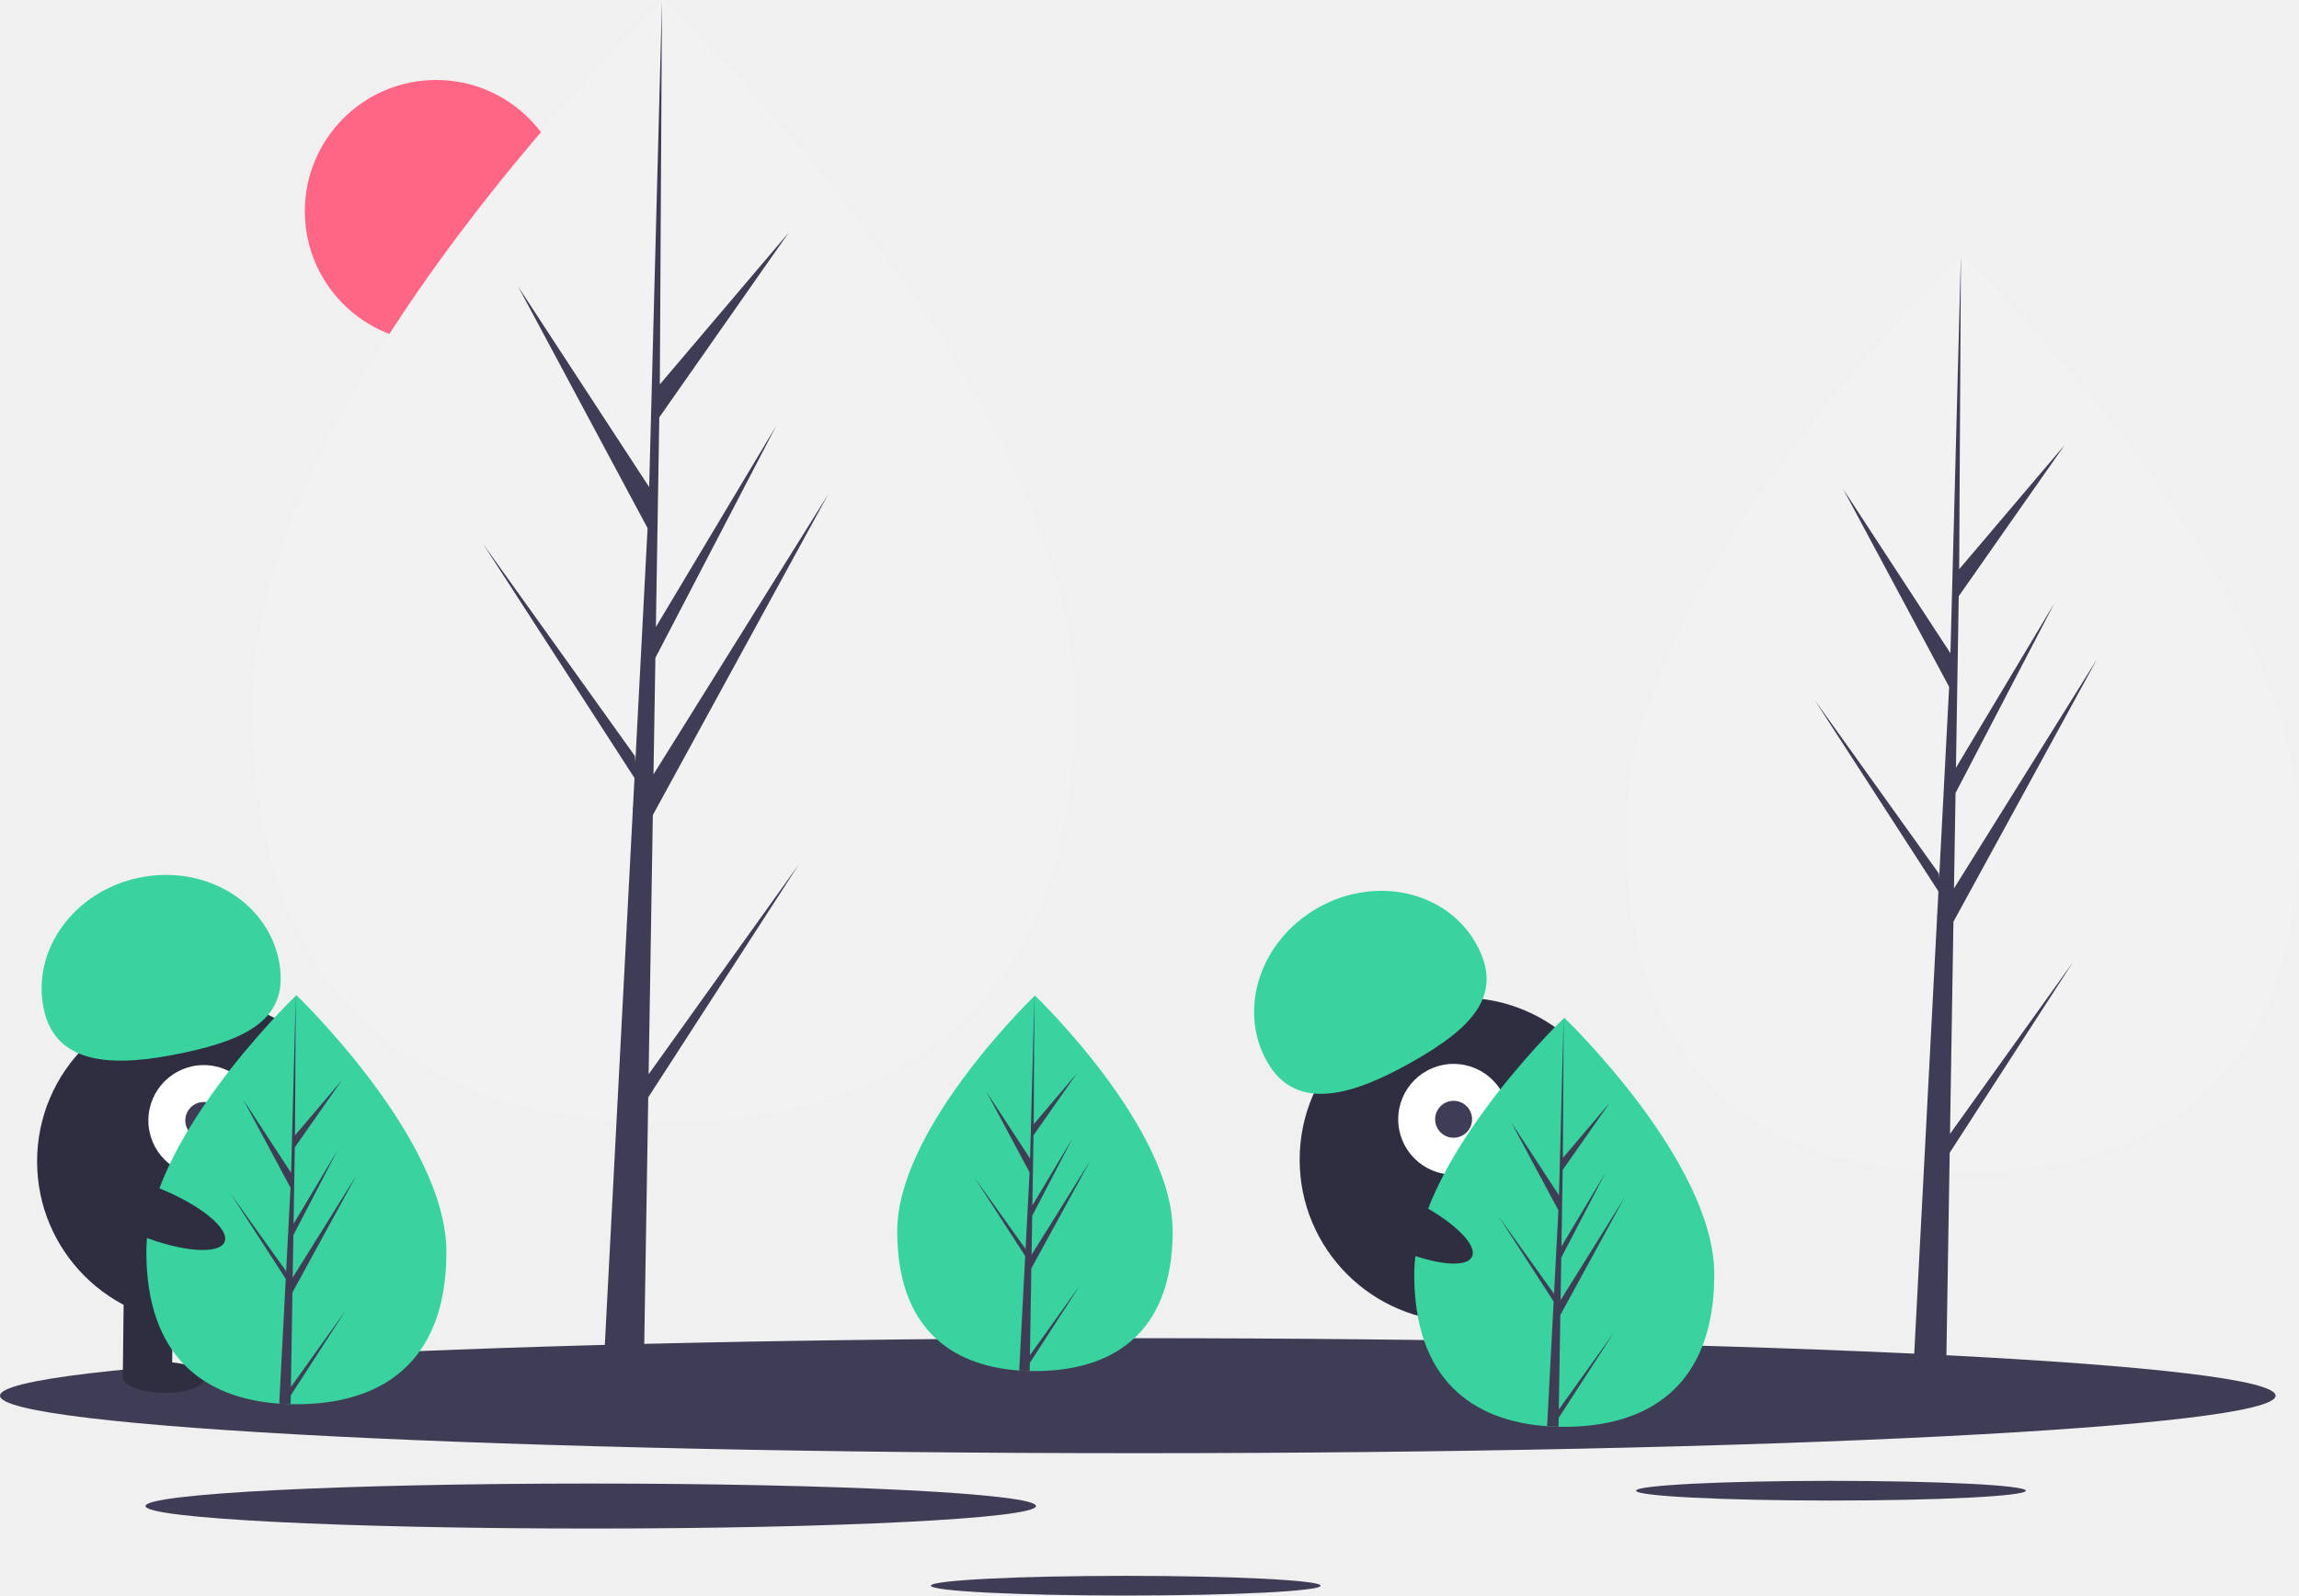
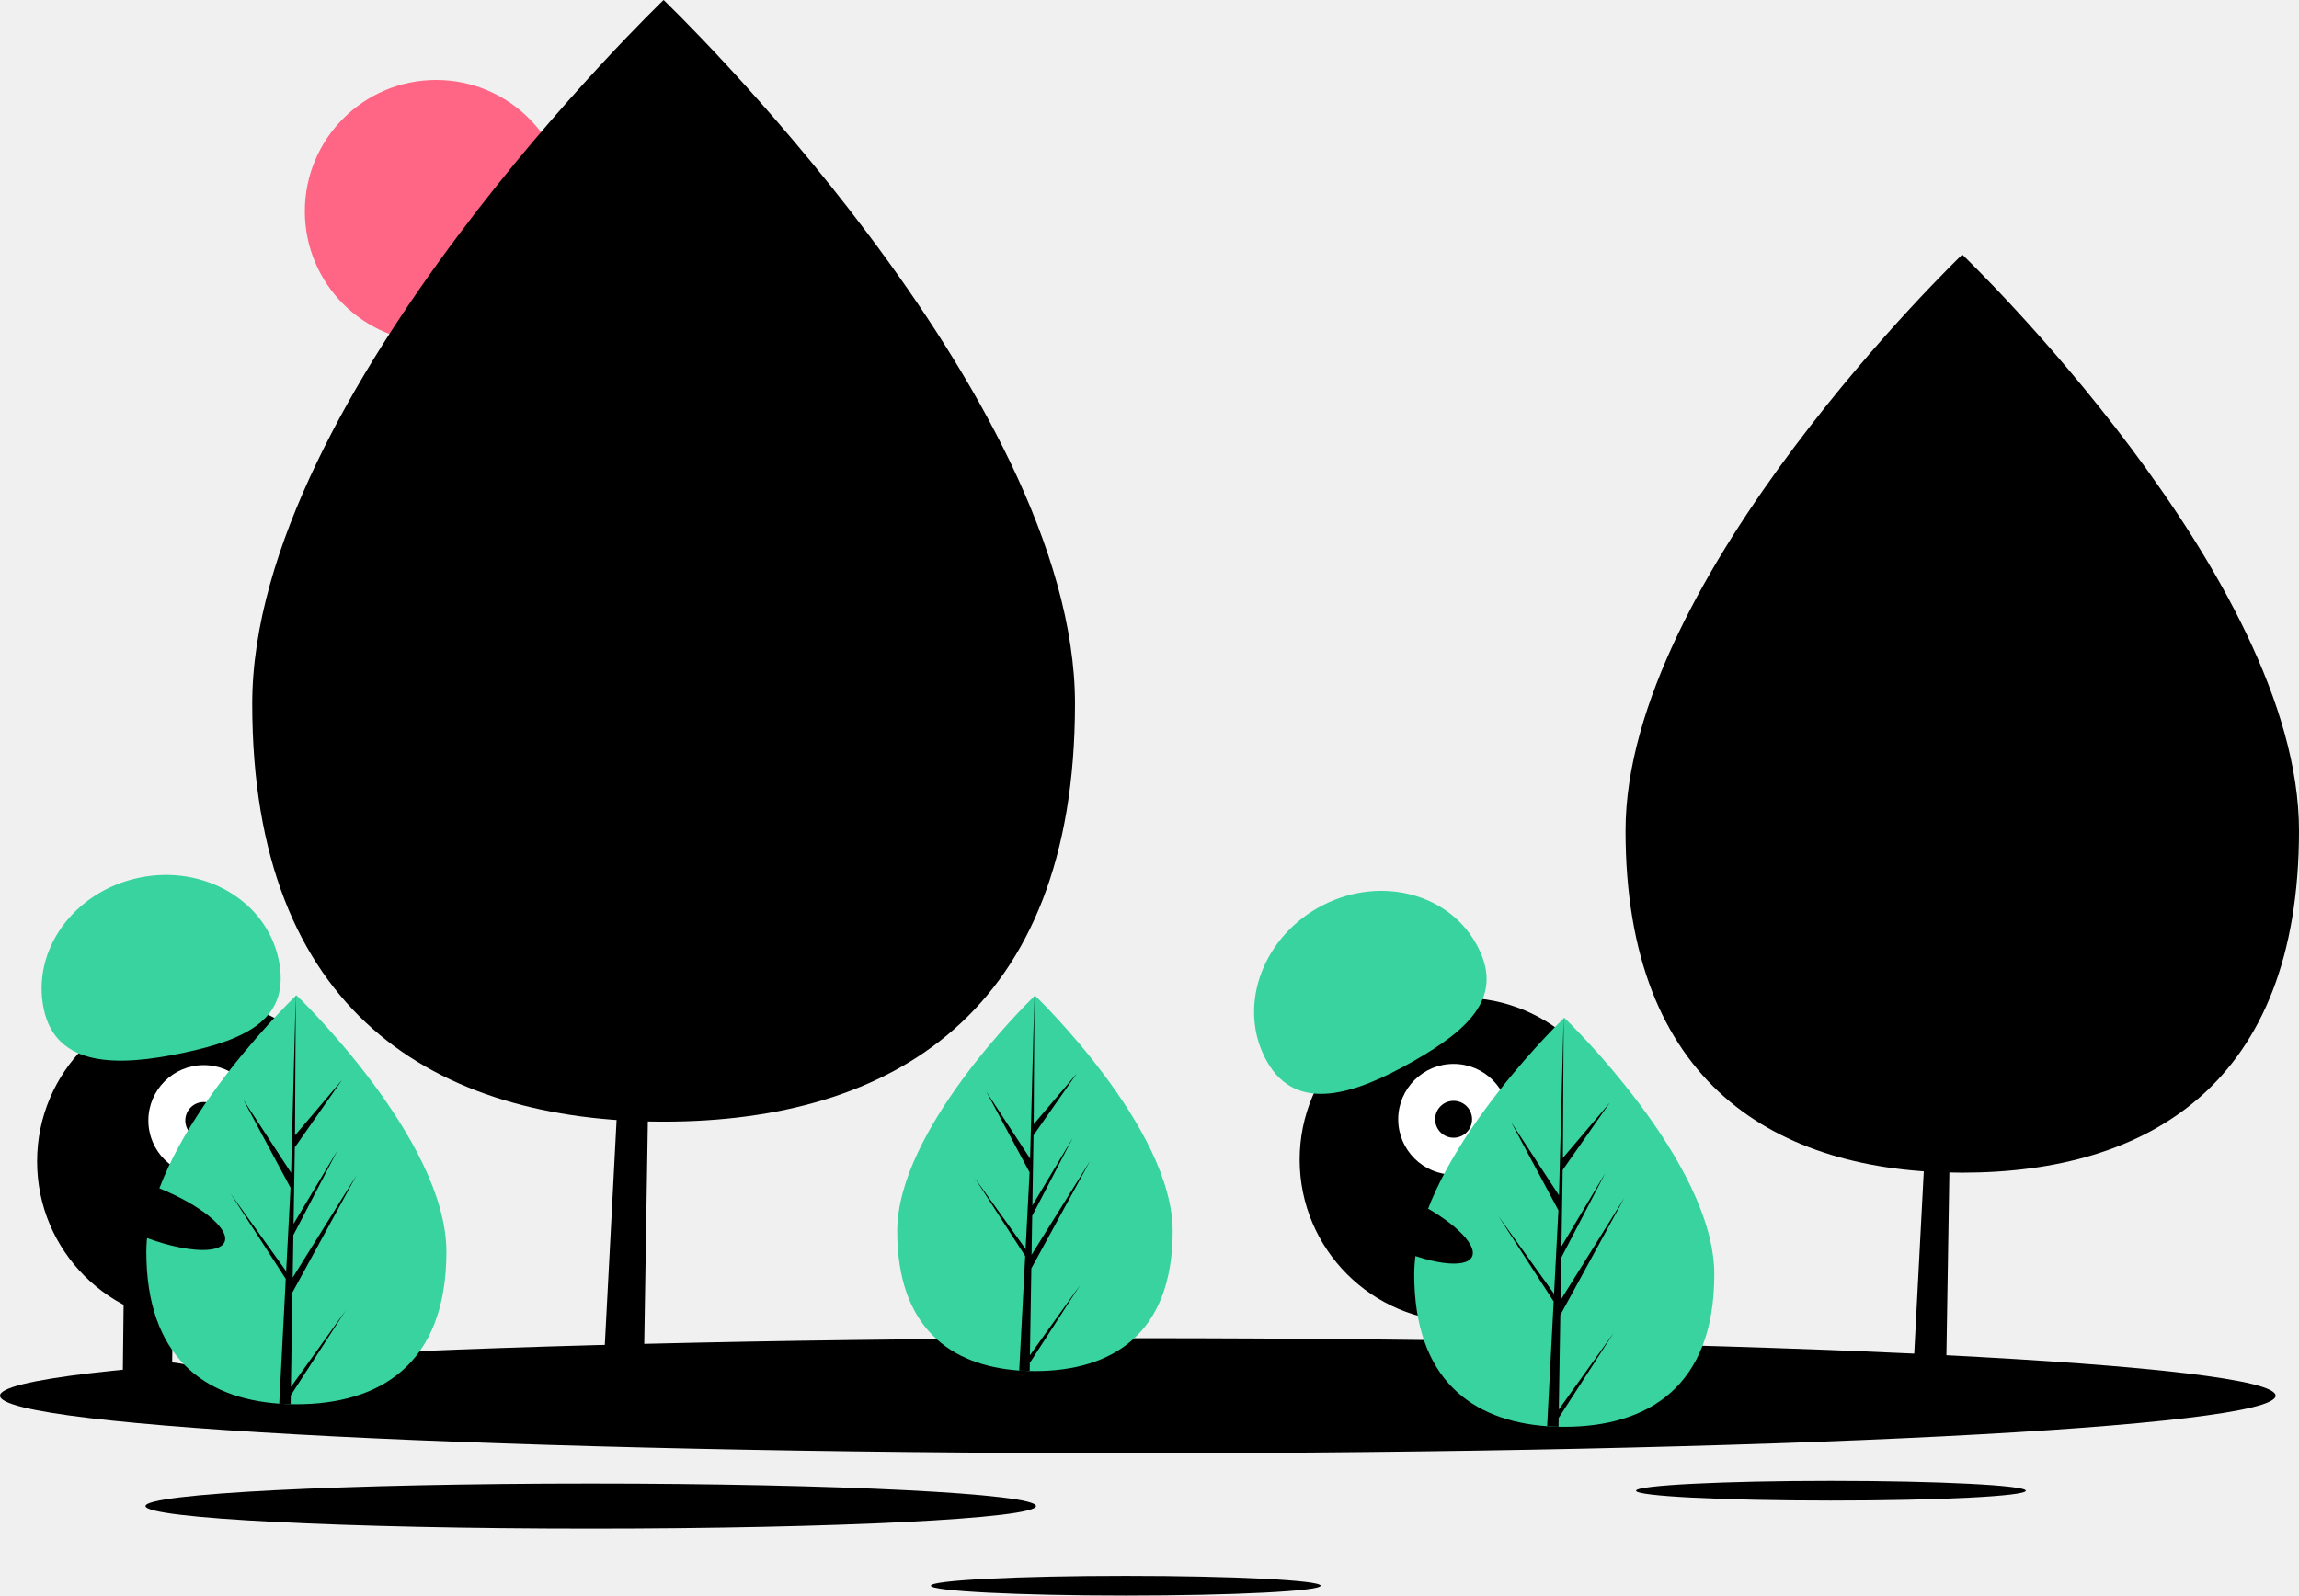
<svg xmlns="http://www.w3.org/2000/svg" data-custom-class="no-empty" data-custom-style="no-empty" data-custom-id="no-empty" data-name="Layer 1" aria-hidden="true" viewBox="0 0 1120.592 777.916">
  <circle cx="212.592" cy="103" r="64" fill="#ff6584" />
-   <path d="M563.68,404.164c0,151.011-89.774,203.739-200.516,203.739S162.649,555.175,162.649,404.164,363.165,61.042,363.165,61.042,563.68,253.152,563.68,404.164Z" transform="translate(-39.70387 -61.04208)" fill="#f2f2f2" />
-   <polygon points="316.156 523.761 318.21 397.378 403.674 241.024 318.532 377.552 319.455 320.725 378.357 207.605 319.699 305.687 319.699 305.687 321.359 203.481 384.433 113.423 321.621 187.409 322.658 0 316.138 248.096 316.674 237.861 252.547 139.704 315.646 257.508 309.671 371.654 309.493 368.625 235.565 265.329 309.269 379.328 308.522 393.603 308.388 393.818 308.449 394.99 293.29 684.589 313.544 684.589 315.974 535.005 389.496 421.285 316.156 523.761" fill="#3f3d56" />
-   <path d="M1160.296,466.014c0,123.61-73.484,166.77-164.132,166.77s-164.132-43.16-164.132-166.77S996.165,185.152,996.165,185.152,1160.296,342.404,1160.296,466.014Z" transform="translate(-39.70387 -61.04208)" fill="#f2f2f2" />
-   <polygon points="950.482 552.833 952.162 449.383 1022.119 321.4 952.426 433.154 953.182 386.639 1001.396 294.044 953.382 374.329 953.382 374.329 954.741 290.669 1006.369 216.952 954.954 277.514 955.804 124.11 950.467 327.188 950.906 318.811 898.414 238.464 950.064 334.893 945.173 428.327 945.027 425.847 884.514 341.294 944.844 434.608 944.232 446.293 944.123 446.469 944.173 447.428 931.764 684.478 948.343 684.478 950.332 562.037 1010.514 468.952 950.482 552.833" fill="#3f3d56" />
-   <ellipse cx="554.592" cy="680.479" rx="554.592" ry="28.034" fill="#3f3d56" />
-   <ellipse cx="892.445" cy="726.797" rx="94.989" ry="4.802" fill="#3f3d56" />
-   <ellipse cx="548.72" cy="773.114" rx="94.989" ry="4.802" fill="#3f3d56" />
-   <ellipse cx="287.944" cy="734.279" rx="217.014" ry="10.97" fill="#3f3d56" />
-   <circle cx="97.084" cy="566.27" r="79" fill="#2f2e41" />
-   <rect x="99.805" y="689.023" width="24" height="43" transform="translate(-31.32451 -62.31008) rotate(0.67509)" fill="#2f2e41" />
-   <rect x="147.802" y="689.589" width="24" height="43" transform="translate(-31.31452 -62.87555) rotate(0.67509)" fill="#2f2e41" />
-   <ellipse cx="119.546" cy="732.616" rx="7.5" ry="20" transform="translate(-654.1319 782.4795) rotate(-89.32491)" fill="#2f2e41" />
-   <ellipse cx="167.554" cy="732.182" rx="7.5" ry="20" transform="translate(-606.2547 830.0553) rotate(-89.32491)" fill="#2f2e41" />
+   <path d="M563.68,404.164c0,151.011-89.774,203.739-200.516,203.739S162.649,555.175,162.649,404.164,363.165,61.042,363.165,61.042,563.68,253.152,563.68,404.164Z" transform="translate(-39.70387 -61.04208)" class="fill-current text-gray-400 prefers-dark:text-gray-200" />
+   <polygon points="316.156 523.761 318.21 397.378 403.674 241.024 318.532 377.552 319.455 320.725 378.357 207.605 319.699 305.687 319.699 305.687 321.359 203.481 384.433 113.423 321.621 187.409 322.658 0 316.138 248.096 316.674 237.861 252.547 139.704 315.646 257.508 309.671 371.654 309.493 368.625 235.565 265.329 309.269 379.328 308.522 393.603 308.388 393.818 308.449 394.99 293.29 684.589 313.544 684.589 315.974 535.005 389.496 421.285 316.156 523.761" class="fill-current text-gray-800 prefers-dark:text-gray-600" />
+   <path d="M1160.296,466.014c0,123.61-73.484,166.77-164.132,166.77s-164.132-43.16-164.132-166.77S996.165,185.152,996.165,185.152,1160.296,342.404,1160.296,466.014Z" transform="translate(-39.70387 -61.04208)" class="fill-current text-gray-400 prefers-dark:text-gray-200" />
+   <polygon points="950.482 552.833 952.162 449.383 1022.119 321.4 952.426 433.154 953.182 386.639 1001.396 294.044 953.382 374.329 953.382 374.329 954.741 290.669 1006.369 216.952 954.954 277.514 955.804 124.11 950.467 327.188 950.906 318.811 898.414 238.464 950.064 334.893 945.173 428.327 945.027 425.847 884.514 341.294 944.844 434.608 944.232 446.293 944.123 446.469 944.173 447.428 931.764 684.478 948.343 684.478 950.332 562.037 1010.514 468.952 950.482 552.833" class="fill-current text-gray-800 prefers-dark:text-gray-600" />
+   <ellipse cx="554.592" cy="680.479" rx="554.592" ry="28.034" class="fill-current text-gray-800 prefers-dark:text-gray-600" />
+   <ellipse cx="892.445" cy="726.797" rx="94.989" ry="4.802" class="fill-current text-gray-800 prefers-dark:text-gray-600" />
+   <ellipse cx="548.72" cy="773.114" rx="94.989" ry="4.802" class="fill-current text-gray-800 prefers-dark:text-gray-600" />
+   <ellipse cx="287.944" cy="734.279" rx="217.014" ry="10.97" class="fill-current text-gray-800 prefers-dark:text-gray-600" />
+   <circle cx="97.084" cy="566.27" r="79" class="fill-current text-gray-800 prefers-dark:text-gray-600" />
+   <rect x="99.805" y="689.023" width="24" height="43" transform="translate(-31.32451 -62.31008) rotate(0.67509)" class="fill-current text-gray-800 prefers-dark:text-gray-600" />
+   <rect x="147.802" y="689.589" width="24" height="43" transform="translate(-31.31452 -62.87555) rotate(0.67509)" class="fill-current text-gray-800 prefers-dark:text-gray-600" />
+   <ellipse cx="119.546" cy="732.616" rx="7.5" ry="20" transform="translate(-654.1319 782.4795) rotate(-89.32491)" class="fill-current text-gray-800 prefers-dark:text-gray-600" />
+   <ellipse cx="167.554" cy="732.182" rx="7.5" ry="20" transform="translate(-606.2547 830.0553) rotate(-89.32491)" class="fill-current text-gray-800 prefers-dark:text-gray-600" />
  <circle cx="99.319" cy="546.295" r="27" fill="#fff" />
-   <circle cx="99.319" cy="546.295" r="9" fill="#3f3d56" />
+   <circle cx="99.319" cy="546.295" r="9" class="fill-current text-gray-800 prefers-dark:text-gray-600" />
  <path d="M61.026,552.946c-6.042-28.641,14.688-57.265,46.3-63.934s62.138,11.143,68.18,39.784-14.978,38.93-46.591,45.599S67.068,581.587,61.026,552.946Z" transform="translate(-39.70387 -61.04208)" fill="#38d39f" />
  <path d="M257.296,671.384c0,55.076-32.74,74.306-73.13,74.306q-1.404,0-2.803-.031c-1.871-.04-3.725-.129-5.556-.254-36.451-2.58-64.771-22.799-64.771-74.021,0-53.008,67.739-119.896,72.827-124.846l.009-.009c.196-.192.294-.285.294-.285S257.296,616.308,257.296,671.384Z" transform="translate(-39.70387 -61.04208)" fill="#38d39f" />
-   <path d="M181.502,737.265l26.747-37.374-26.814,41.477-.071,4.291c-1.871-.04-3.725-.129-5.556-.254l2.883-55.103-.022-.428.049-.08.272-5.204-26.881-41.58,26.965,37.677.062,1.105,2.179-41.633-23.013-42.966,23.294,35.658,2.268-86.314.009-.294v.285l-.379,68.064,22.911-26.983-23.004,32.847-.606,37.276L204.185,621.958l-21.48,41.259-.339,20.723,31.056-49.791-31.171,57.023Z" transform="translate(-39.70387 -61.04208)" fill="#3f3d56" />
-   <circle cx="712.485" cy="565.415" r="79" fill="#2f2e41" />
-   <rect x="741.777" y="691.824" width="24" height="43" transform="translate(-215.9946 191.864) rotate(-17.08345)" fill="#2f2e41" />
-   <rect x="787.659" y="677.723" width="24" height="43" transform="matrix(0.95588, -0.29376, 0.29376, 0.95588, -209.8279, 204.7204)" fill="#2f2e41" />
-   <ellipse cx="767.887" cy="732.003" rx="20" ry="7.5" transform="translate(-220.8593 196.8331) rotate(-17.08345)" fill="#2f2e41" />
-   <ellipse cx="813.475" cy="716.946" rx="20" ry="7.5" transform="translate(-214.4248 209.561) rotate(-17.08345)" fill="#2f2e41" />
+   <path d="M181.502,737.265l26.747-37.374-26.814,41.477-.071,4.291c-1.871-.04-3.725-.129-5.556-.254l2.883-55.103-.022-.428.049-.08.272-5.204-26.881-41.58,26.965,37.677.062,1.105,2.179-41.633-23.013-42.966,23.294,35.658,2.268-86.314.009-.294v.285l-.379,68.064,22.911-26.983-23.004,32.847-.606,37.276L204.185,621.958l-21.48,41.259-.339,20.723,31.056-49.791-31.171,57.023Z" transform="translate(-39.70387 -61.04208)" class="fill-current text-gray-800 prefers-dark:text-gray-600" />
+   <circle cx="712.485" cy="565.415" r="79" class="fill-current text-gray-800 prefers-dark:text-gray-600" />
+   <rect x="741.777" y="691.824" width="24" height="43" transform="translate(-215.9946 191.864) rotate(-17.08345)" class="fill-current text-gray-800 prefers-dark:text-gray-600" />
+   <rect x="787.659" y="677.723" width="24" height="43" transform="matrix(0.95588, -0.29376, 0.29376, 0.95588, -209.8279, 204.7204)" class="fill-current text-gray-800 prefers-dark:text-gray-600" />
+   <ellipse cx="767.887" cy="732.003" rx="20" ry="7.5" transform="translate(-220.8593 196.8331) rotate(-17.08345)" class="fill-current text-gray-800 prefers-dark:text-gray-600" />
+   <ellipse cx="813.475" cy="716.946" rx="20" ry="7.5" transform="translate(-214.4248 209.561) rotate(-17.08345)" class="fill-current text-gray-800 prefers-dark:text-gray-600" />
  <circle cx="708.522" cy="545.71" r="27" fill="#fff" />
-   <circle cx="708.522" cy="545.71" r="9" fill="#3f3d56" />
+   <circle cx="708.522" cy="545.71" r="9" class="fill-current text-gray-800 prefers-dark:text-gray-600" />
  <path d="M657.355,578.743c-14.49-25.433-3.478-59.016,24.594-75.009s62.576-8.341,77.065,17.093-2.391,41.644-30.463,57.637S671.845,604.176,657.355,578.743Z" transform="translate(-39.70387 -61.04208)" fill="#38d39f" />
  <path d="M611.296,661.299c0,50.557-30.054,68.21-67.13,68.21q-1.288,0-2.573-.029c-1.718-.037-3.419-.119-5.1-.233-33.461-2.368-59.457-20.929-59.457-67.948,0-48.659,62.181-110.059,66.852-114.603l.008-.008c.18-.176.27-.262.27-.262S611.296,610.742,611.296,661.299Z" transform="translate(-39.70387 -61.04208)" fill="#38d39f" />
-   <path d="M541.72,721.774l24.553-34.307-24.614,38.074-.065,3.939c-1.718-.037-3.419-.119-5.1-.233l2.646-50.582-.02-.393.045-.074.249-4.777-24.675-38.168,24.753,34.585.057,1.014,2-38.217-21.125-39.44L541.806,625.928l2.082-79.232.008-.27v.262l-.348,62.48,21.031-24.769-21.117,30.152-.556,34.217,19.636-32.839-19.718,37.874-.311,19.023,28.508-45.706-28.614,52.344Z" transform="translate(-39.70387 -61.04208)" fill="#3f3d56" />
+   <path d="M541.72,721.774l24.553-34.307-24.614,38.074-.065,3.939c-1.718-.037-3.419-.119-5.1-.233l2.646-50.582-.02-.393.045-.074.249-4.777-24.675-38.168,24.753,34.585.057,1.014,2-38.217-21.125-39.44L541.806,625.928l2.082-79.232.008-.27v.262l-.348,62.48,21.031-24.769-21.117,30.152-.556,34.217,19.636-32.839-19.718,37.874-.311,19.023,28.508-45.706-28.614,52.344Z" transform="translate(-39.70387 -61.04208)" class="fill-current text-gray-800 prefers-dark:text-gray-600" />
  <path d="M875.296,682.384c0,55.076-32.74,74.306-73.13,74.306q-1.403,0-2.803-.031c-1.871-.04-3.725-.129-5.556-.254-36.451-2.58-64.771-22.799-64.771-74.021,0-53.008,67.739-119.896,72.827-124.846l.009-.009c.196-.192.294-.285.294-.285S875.296,627.308,875.296,682.384Z" transform="translate(-39.70387 -61.04208)" fill="#38d39f" />
-   <path d="M799.502,748.265l26.747-37.374-26.814,41.477-.071,4.291c-1.871-.04-3.725-.129-5.556-.254l2.883-55.103-.022-.428.049-.08.272-5.204L770.108,654.011l26.965,37.677.062,1.105,2.179-41.633-23.013-42.966,23.294,35.658,2.268-86.314.009-.294v.285l-.379,68.064,22.911-26.983-23.004,32.847-.606,37.276L822.185,632.958l-21.48,41.259-.339,20.723,31.056-49.791-31.171,57.023Z" transform="translate(-39.70387 -61.04208)" fill="#3f3d56" />
-   <ellipse cx="721.517" cy="656.822" rx="12.4" ry="39.5" transform="translate(-220.8352 966.2232) rotate(-64.62574)" fill="#2f2e41" />
-   <ellipse cx="112.517" cy="651.822" rx="12.4" ry="39.5" transform="translate(-574.0794 452.7137) rotate(-68.15829)" fill="#2f2e41" />
+   <path d="M799.502,748.265l26.747-37.374-26.814,41.477-.071,4.291c-1.871-.04-3.725-.129-5.556-.254l2.883-55.103-.022-.428.049-.08.272-5.204L770.108,654.011l26.965,37.677.062,1.105,2.179-41.633-23.013-42.966,23.294,35.658,2.268-86.314.009-.294v.285l-.379,68.064,22.911-26.983-23.004,32.847-.606,37.276L822.185,632.958l-21.48,41.259-.339,20.723,31.056-49.791-31.171,57.023Z" transform="translate(-39.70387 -61.04208)" class="fill-current text-gray-800 prefers-dark:text-gray-600" />
+   <ellipse cx="721.517" cy="656.822" rx="12.4" ry="39.5" transform="translate(-220.8352 966.2232) rotate(-64.62574)" class="fill-current text-gray-800 prefers-dark:text-gray-600" />
+   <ellipse cx="112.517" cy="651.822" rx="12.4" ry="39.5" transform="translate(-574.0794 452.7137) rotate(-68.15829)" class="fill-current text-gray-800 prefers-dark:text-gray-600" />
</svg>
